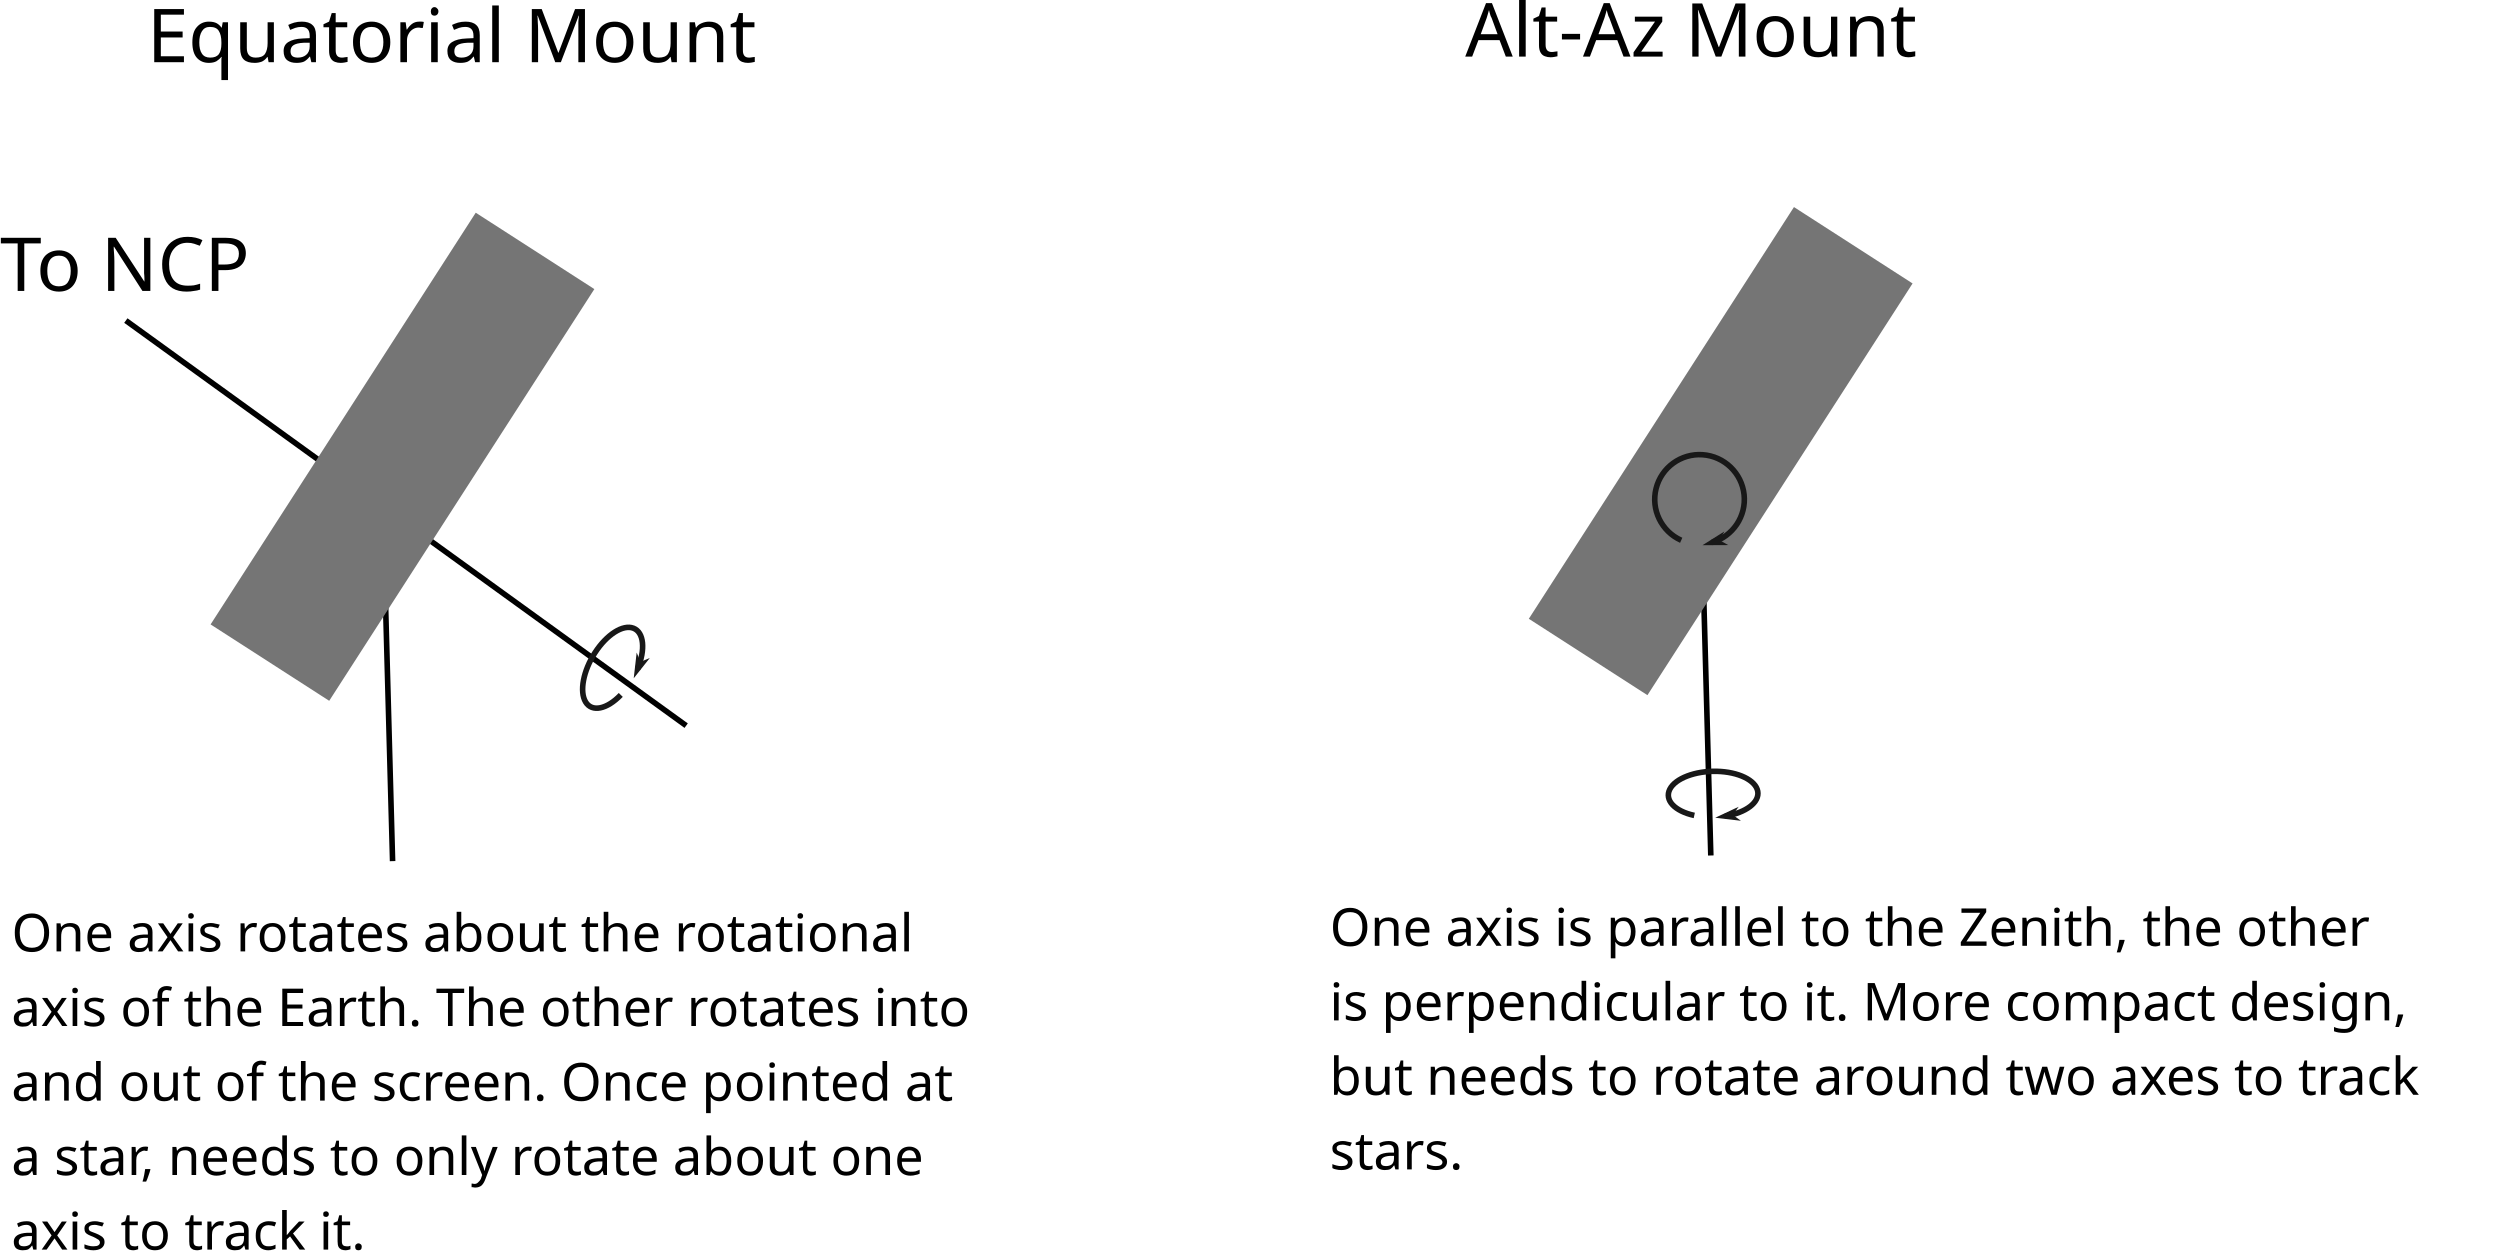
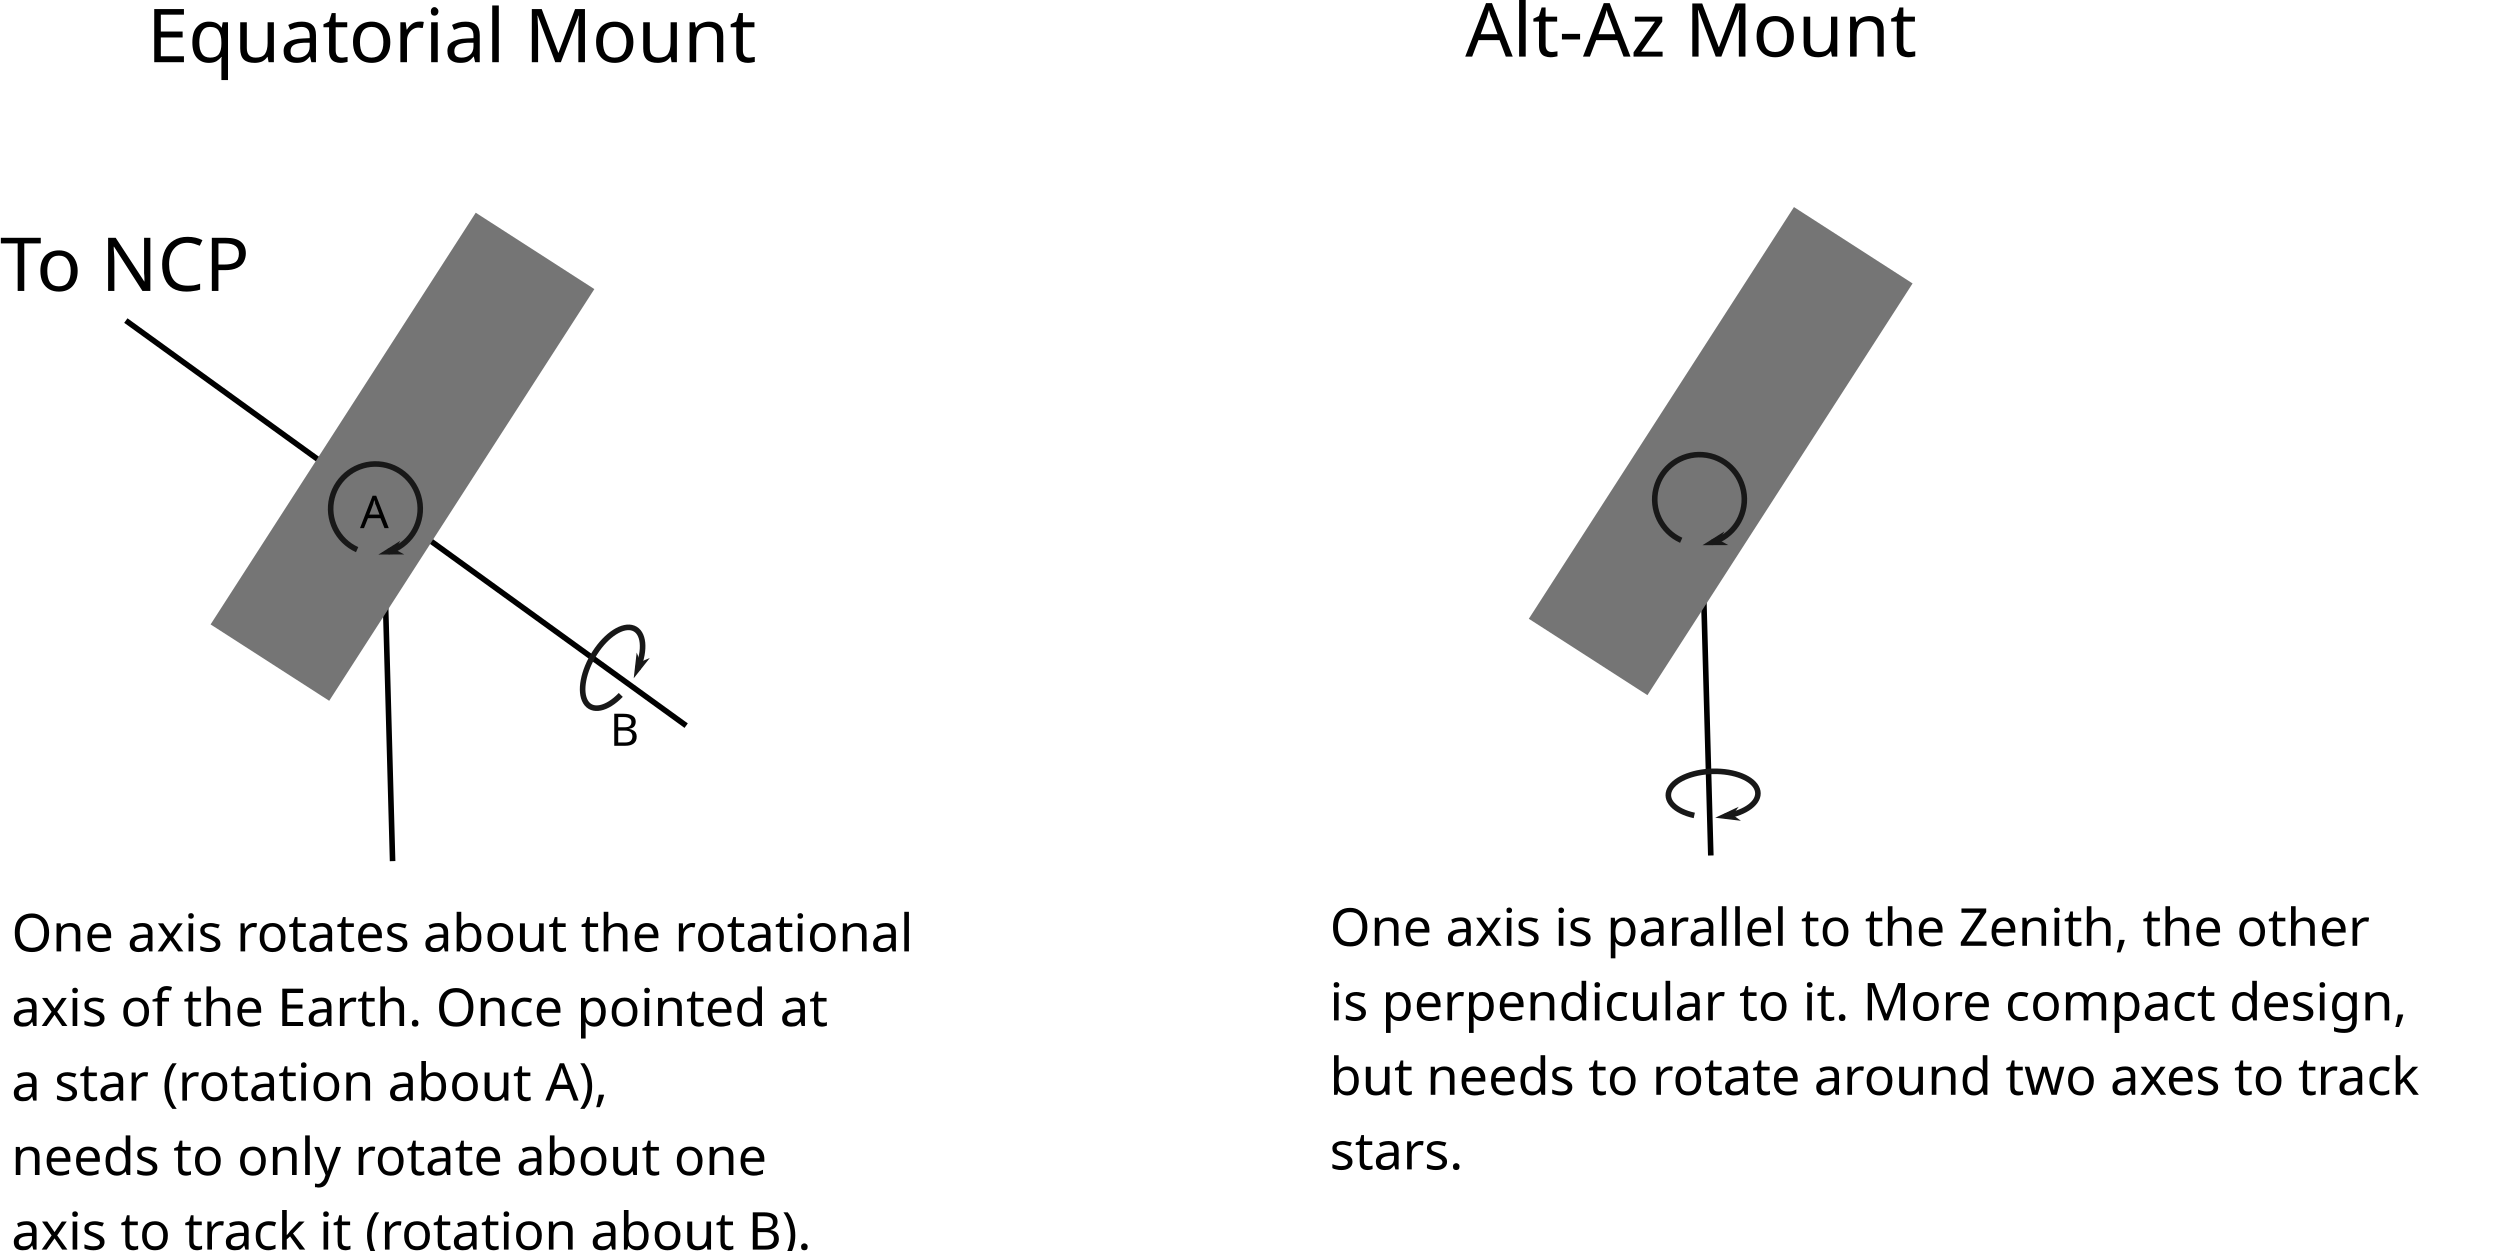
<svg xmlns="http://www.w3.org/2000/svg" width="118.351mm" height="59.189mm" viewBox="0 0 118.351 59.189" version="1.1" id="svg8">
  <defs id="defs2">
    <marker orient="auto" refY="0" refX="0" id="marker1288" style="overflow:visible">
      <path id="path859" d="M 0,0 5,-5 -12.5,0 5,5 Z" style="fill:#181818;fill-opacity:1;fill-rule:evenodd;stroke:#181818;stroke-width:1pt;stroke-opacity:1" transform="matrix(-0.2,0,0,-0.2,-1.2,0)" />
    </marker>
    <marker orient="auto" refY="0" refX="0" id="marker1107" style="overflow:visible">
      <path id="path850" d="M 0,0 5,-5 -12.5,0 5,5 Z" style="fill:#757575;fill-opacity:1;fill-rule:evenodd;stroke:#757575;stroke-width:1pt;stroke-opacity:1" transform="matrix(0.4,0,0,0.4,4,0)" />
    </marker>
    <marker orient="auto" refY="0" refX="0" id="Arrow1Mstart" style="overflow:visible">
      <path id="path1326" d="M 0,0 5,-5 -12.5,0 5,5 Z" style="fill:#000000;fill-opacity:1;fill-rule:evenodd;stroke:#000000;stroke-width:1pt;stroke-opacity:1" transform="matrix(0.4,0,0,0.4,4,0)" />
    </marker>
    <marker orient="auto" refY="0" refX="0" id="marker1602" style="overflow:visible">
      <path id="path1600" d="M 0,0 5,-5 -12.5,0 5,5 Z" style="fill:#000000;fill-opacity:1;fill-rule:evenodd;stroke:#000000;stroke-width:1pt;stroke-opacity:1" transform="matrix(-0.4,0,0,-0.4,-4,0)" />
    </marker>
    <marker orient="auto" refY="0" refX="0" id="marker1586" style="overflow:visible">
      <path id="path1584" d="M 0,0 5,-5 -12.5,0 5,5 Z" style="fill:#000000;fill-opacity:1;fill-rule:evenodd;stroke:#000000;stroke-width:1pt;stroke-opacity:1" transform="matrix(-0.4,0,0,-0.4,-4,0)" />
    </marker>
    <marker orient="auto" refY="0" refX="0" id="Arrow1Mend" style="overflow:visible">
      <path id="path1329" d="M 0,0 5,-5 -12.5,0 5,5 Z" style="fill:#000000;fill-opacity:1;fill-rule:evenodd;stroke:#000000;stroke-width:1pt;stroke-opacity:1" transform="matrix(-0.4,0,0,-0.4,-4,0)" />
    </marker>
    <marker orient="auto" refY="0" refX="0" id="Arrow1Send" style="overflow:visible">
      <path id="path1020" d="M 0,0 5,-5 -12.5,0 5,5 Z" style="fill:#7e7e7e;fill-opacity:1;fill-rule:evenodd;stroke:#7e7e7e;stroke-width:1pt;stroke-opacity:1" transform="matrix(-0.2,0,0,-0.2,-1.2,0)" />
    </marker>
    <marker orient="auto" refY="0" refX="0" id="Arrow1Sstart" style="overflow:visible">
      <path id="path1017" d="M 0,0 5,-5 -12.5,0 5,5 Z" style="fill:#757575;fill-opacity:1;fill-rule:evenodd;stroke:#757575;stroke-width:1pt;stroke-opacity:1" transform="matrix(0.2,0,0,0.2,1.2,0)" />
    </marker>
    <marker orient="auto" refY="0" refX="0" id="Arrow1Sstart-3" style="overflow:visible">
      <path id="path1017-6" d="M 0,0 5,-5 -12.5,0 5,5 Z" style="fill:#7e7e7e;fill-opacity:1;fill-rule:evenodd;stroke:#7e7e7e;stroke-width:1pt;stroke-opacity:1" transform="matrix(0.2,0,0,0.2,1.2,0)" />
    </marker>
    <marker orient="auto" refY="0" refX="0" id="Arrow1Send-0" style="overflow:visible">
      <path id="path1020-6" d="M 0,0 5,-5 -12.5,0 5,5 Z" style="fill:#7e7e7e;fill-opacity:1;fill-rule:evenodd;stroke:#7e7e7e;stroke-width:1pt;stroke-opacity:1" transform="matrix(-0.2,0,0,-0.2,-1.2,0)" />
    </marker>
    <marker orient="auto" refY="0" refX="0" id="marker1288-3" style="overflow:visible">
      <path id="path859-6" d="M 0,0 5,-5 -12.5,0 5,5 Z" style="fill:#181818;fill-opacity:1;fill-rule:evenodd;stroke:#181818;stroke-width:1pt;stroke-opacity:1" transform="matrix(-0.2,0,0,-0.2,-1.2,0)" />
    </marker>
    <marker orient="auto" refY="0" refX="0" id="marker1288-3-0" style="overflow:visible">
      <path id="path859-6-9" d="M 0,0 5,-5 -12.5,0 5,5 Z" style="fill:#181818;fill-opacity:1;fill-rule:evenodd;stroke:#181818;stroke-width:1pt;stroke-opacity:1" transform="matrix(-0.2,0,0,-0.2,-1.2,0)" />
    </marker>
+     <marker orient="auto" refY="0" refX="0" id="marker1288-3-0-3" style="overflow:visible">
+       <path id="path859-6-9-6" d="M 0,0 5,-5 -12.5,0 5,5 Z" style="fill:#181818;fill-opacity:1;fill-rule:evenodd;stroke:#181818;stroke-width:1pt;stroke-opacity:1" transform="matrix(-0.2,0,0,-0.2,-1.2,0)" />
+     </marker>
  </defs>
  <g id="layer1" transform="translate(-12.64372,-222.6557)">
    <path style="fill:none;stroke:#000000;stroke-width:0.265px;stroke-linecap:butt;stroke-linejoin:miter;stroke-opacity:1" d="m 30.757,246.189 0.472,17.233" id="path836" />
    <path style="fill:none;stroke:#000000;stroke-width:0.265px;stroke-linecap:butt;stroke-linejoin:miter;stroke-opacity:1" d="m 18.601,237.831 26.526,19.177" id="path838" />
    <rect style="fill:#757575;fill-opacity:1;stroke:#757575;stroke-width:0.265;stroke-linejoin:miter;stroke-miterlimit:4;stroke-dasharray:none;stroke-dashoffset:0;stroke-opacity:1;paint-order:fill markers stroke" id="rect840" width="6.414" height="22.918" x="155.699" y="176.758" transform="rotate(32.78019)" />
    <path style="fill:none;fill-opacity:1;stroke:#181818;stroke-width:0.265;stroke-linejoin:miter;stroke-miterlimit:4;stroke-dasharray:none;stroke-dashoffset:0;stroke-opacity:1;marker-end:url(#marker1288);paint-order:fill markers stroke" id="path842" d="m 164.708,199.864 a 1.086,2.121 0 0 1 -1.27,1.126 1.086,2.121 0 0 1 -0.79,-2.245 1.086,2.121 0 0 1 0.993,-1.913 1.086,2.121 0 0 1 1.138,1.574" transform="rotate(30.15201)" />
    <text xml:space="preserve" style="font-style:normal;font-variant:normal;font-weight:normal;font-stretch:normal;font-size:3.528px;line-height:1.25;font-family:sans-serif;-inkscape-font-specification:'sans-serif, Normal';font-variant-ligatures:normal;font-variant-caps:normal;font-variant-numeric:normal;font-feature-settings:normal;text-align:start;letter-spacing:0px;word-spacing:0px;writing-mode:lr-tb;text-anchor:start;fill:#000000;fill-opacity:1;stroke:none;stroke-width:0.265" x="12.654" y="236.428" id="text10340">
      <tspan id="tspan10338" x="12.654" y="236.428" style="stroke-width:0.265">To NCP</tspan>
    </text>
    <text xml:space="preserve" style="font-style:normal;font-variant:normal;font-weight:normal;font-stretch:normal;font-size:3.528px;line-height:1.25;font-family:sans-serif;-inkscape-font-specification:'sans-serif, Normal';font-variant-ligatures:normal;font-variant-caps:normal;font-variant-numeric:normal;font-feature-settings:normal;text-align:start;letter-spacing:0px;word-spacing:0px;writing-mode:lr-tb;text-anchor:start;fill:#000000;fill-opacity:1;stroke:none;stroke-width:0.265" x="19.603" y="225.603" id="text10344">
      <tspan id="tspan10342" x="19.603" y="225.603" style="stroke-width:0.265">Equatorial Mount</tspan>
    </text>
    <text xml:space="preserve" style="font-style:normal;font-variant:normal;font-weight:normal;font-stretch:normal;font-size:3.528px;line-height:1;font-family:sans-serif;-inkscape-font-specification:'sans-serif, Normal';font-variant-ligatures:normal;font-variant-caps:normal;font-variant-numeric:normal;font-feature-settings:normal;text-align:start;letter-spacing:0px;word-spacing:0px;writing-mode:lr-tb;text-anchor:start;fill:#000000;fill-opacity:1;stroke:none;stroke-width:0.265" x="13.189" y="267.698" id="text10348">
      <tspan id="tspan10346" x="13.189" y="267.698" style="font-size:2.469px;line-height:1;stroke-width:0.265">One axis rotates about the rotational</tspan>
-       <tspan x="13.189" y="271.226" style="font-size:2.469px;line-height:1;stroke-width:0.265" id="tspan10356">axis of the Earth. The other rotates into</tspan>
-       <tspan x="13.189" y="274.754" style="font-size:2.469px;line-height:1;stroke-width:0.265" id="tspan10360">and out of the screen. Once pointed at </tspan>
-       <tspan x="13.189" y="278.282" style="font-size:2.469px;line-height:1;stroke-width:0.265" id="tspan27045">a star, needs to only rotate about one</tspan>
-       <tspan x="13.189" y="281.809" style="font-size:2.469px;line-height:1;stroke-width:0.265" id="tspan27047">axis to track it.</tspan>
+       <tspan x="13.189" y="271.226" style="font-size:2.469px;line-height:1;stroke-width:0.265" id="tspan10360">axis of the Earth. Once pointed at </tspan>
+       <tspan x="13.189" y="274.754" style="font-size:2.469px;line-height:1;stroke-width:0.265" id="tspan27045">a star (rotation about A),</tspan>
+       <tspan x="13.189" y="278.282" style="font-size:2.469px;line-height:1;stroke-width:0.265" id="tspan1243">needs to only rotate about one</tspan>
+       <tspan x="13.189" y="281.809" style="font-size:2.469px;line-height:1;stroke-width:0.265" id="tspan27047">axis to track it (rotation about B).</tspan>
    </text>
    <path style="fill:none;stroke:#000000;stroke-width:0.265px;stroke-linecap:butt;stroke-linejoin:miter;stroke-opacity:1" d="m 93.162,245.922 0.472,17.233" id="path836-7" />
    <rect style="fill:#757575;fill-opacity:1;stroke:#757575;stroke-width:0.265;stroke-linejoin:miter;stroke-miterlimit:4;stroke-dasharray:none;stroke-dashoffset:0;stroke-opacity:1;paint-order:fill markers stroke" id="rect840-3" width="6.414" height="22.918" x="208.022" y="142.746" transform="rotate(32.78019)" />
    <path style="fill:none;fill-opacity:1;stroke:#181818;stroke-width:0.265;stroke-linejoin:miter;stroke-miterlimit:4;stroke-dasharray:none;stroke-dashoffset:0;stroke-opacity:1;marker-end:url(#marker1288-3);paint-order:fill markers stroke" id="path842-5" d="m 263.587,-86.021 a 1.086,2.121 0 0 1 -1.27,1.126 1.086,2.121 0 0 1 -0.79,-2.245 1.086,2.121 0 0 1 0.993,-1.913 1.086,2.121 0 0 1 1.138,1.574" transform="rotate(88.50864)" />
    <text xml:space="preserve" style="font-style:normal;font-variant:normal;font-weight:normal;font-stretch:normal;font-size:3.528px;line-height:1.25;font-family:sans-serif;-inkscape-font-specification:'sans-serif, Normal';font-variant-ligatures:normal;font-variant-caps:normal;font-variant-numeric:normal;font-feature-settings:normal;text-align:start;letter-spacing:0px;word-spacing:0px;writing-mode:lr-tb;text-anchor:start;fill:#000000;fill-opacity:1;stroke:none;stroke-width:0.265" x="82.008" y="225.336" id="text10344-6">
      <tspan id="tspan10342-2" x="82.008" y="225.336" style="stroke-width:0.265">Alt-Az Mount</tspan>
    </text>
    <text xml:space="preserve" style="font-style:normal;font-variant:normal;font-weight:normal;font-stretch:normal;font-size:3.528px;line-height:1;font-family:sans-serif;-inkscape-font-specification:'sans-serif, Normal';font-variant-ligatures:normal;font-variant-caps:normal;font-variant-numeric:normal;font-feature-settings:normal;text-align:start;letter-spacing:0px;word-spacing:0px;writing-mode:lr-tb;text-anchor:start;fill:#000000;fill-opacity:1;stroke:none;stroke-width:0.265" x="75.594" y="267.431" id="text10348-9">
      <tspan x="75.594" y="267.431" style="font-size:2.469px;line-height:1;stroke-width:0.265" id="tspan10360-7">One axis is parallel to the Zenith, the other</tspan>
      <tspan x="75.594" y="270.959" style="font-size:2.469px;line-height:1;stroke-width:0.265" id="tspan27039">is perpendicular to it. More compact design,</tspan>
      <tspan x="75.594" y="274.486" style="font-size:2.469px;line-height:1;stroke-width:0.265" id="tspan27041">but needs to rotate around two axes to track</tspan>
      <tspan x="75.594" y="278.014" style="font-size:2.469px;line-height:1;stroke-width:0.265" id="tspan27043">stars.</tspan>
    </text>
    <path style="fill:none;fill-opacity:1;stroke:#181818;stroke-width:0.265;stroke-linejoin:miter;stroke-miterlimit:4;stroke-dasharray:none;stroke-dashoffset:0;stroke-opacity:1;marker-end:url(#marker1288-3-0);paint-order:fill markers stroke" id="path842-5-3" d="m 250.55,-85.741 a 2.121,2.121 0 0 1 -2.48,1.126 2.121,2.121 0 0 1 -1.543,-2.245 2.121,2.121 0 0 1 1.939,-1.913 2.121,2.121 0 0 1 2.223,1.574" transform="rotate(88.50864)" />
+     <path style="fill:none;fill-opacity:1;stroke:#181818;stroke-width:0.265;stroke-linejoin:miter;stroke-miterlimit:4;stroke-dasharray:none;stroke-dashoffset:0;stroke-opacity:1;marker-end:url(#marker1288-3-0-3);paint-order:fill markers stroke" id="path842-5-3-7" d="m 249.361,-23.068 a 2.121,2.121 0 0 1 -2.48,1.126 2.121,2.121 0 0 1 -1.543,-2.245 2.121,2.121 0 0 1 1.939,-1.913 2.121,2.121 0 0 1 2.223,1.574" transform="rotate(88.50864)" />
+     <text xml:space="preserve" style="font-style:normal;font-variant:normal;font-weight:normal;font-stretch:normal;font-size:3.528px;line-height:1.25;font-family:sans-serif;-inkscape-font-specification:'sans-serif, Normal';font-variant-ligatures:normal;font-variant-caps:normal;font-variant-numeric:normal;font-feature-settings:normal;text-align:start;letter-spacing:0px;word-spacing:0px;writing-mode:lr-tb;text-anchor:start;fill:#000000;fill-opacity:1;stroke:none;stroke-width:0.265" x="29.688" y="247.659" id="text1247">
+       <tspan id="tspan1245" x="29.688" y="247.659" style="font-size:2.117px;stroke-width:0.265">A</tspan>
+     </text>
+     <text xml:space="preserve" style="font-style:normal;font-variant:normal;font-weight:normal;font-stretch:normal;font-size:3.528px;line-height:1.25;font-family:sans-serif;-inkscape-font-specification:'sans-serif, Normal';font-variant-ligatures:normal;font-variant-caps:normal;font-variant-numeric:normal;font-feature-settings:normal;text-align:start;letter-spacing:0px;word-spacing:0px;writing-mode:lr-tb;text-anchor:start;fill:#000000;fill-opacity:1;stroke:none;stroke-width:0.265" x="41.52" y="257.96" id="text1247-5">
+       <tspan id="tspan1245-3" x="41.52" y="257.96" style="font-size:2.117px;stroke-width:0.265">B</tspan>
+     </text>
  </g>
</svg>
